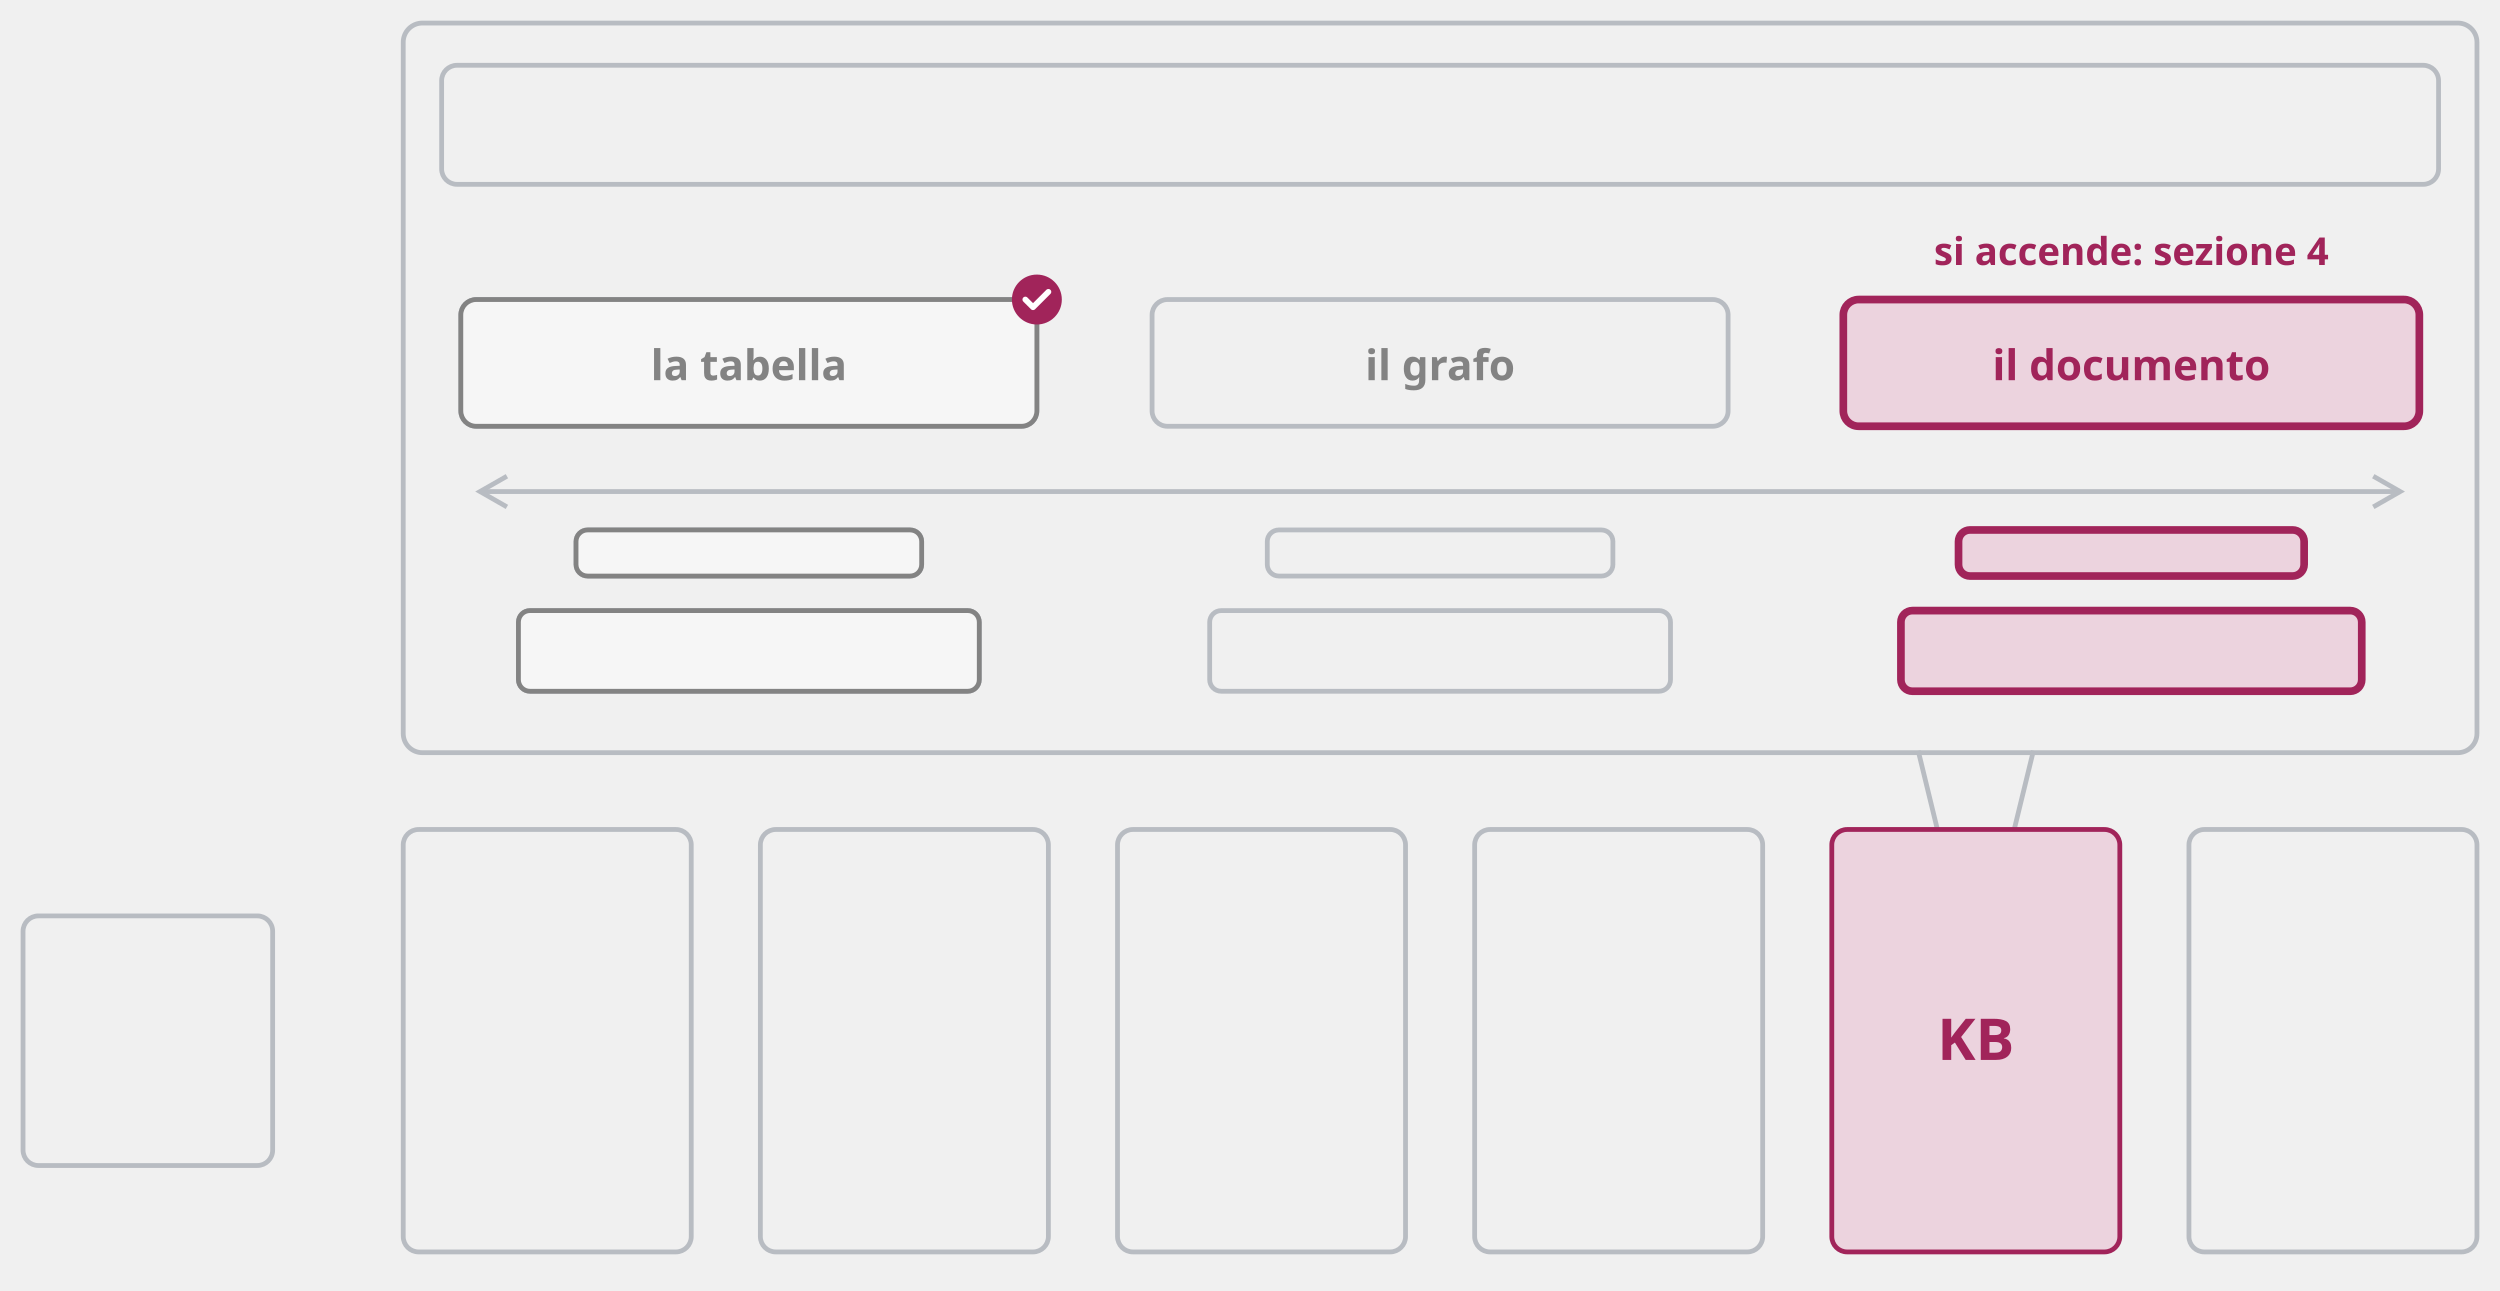
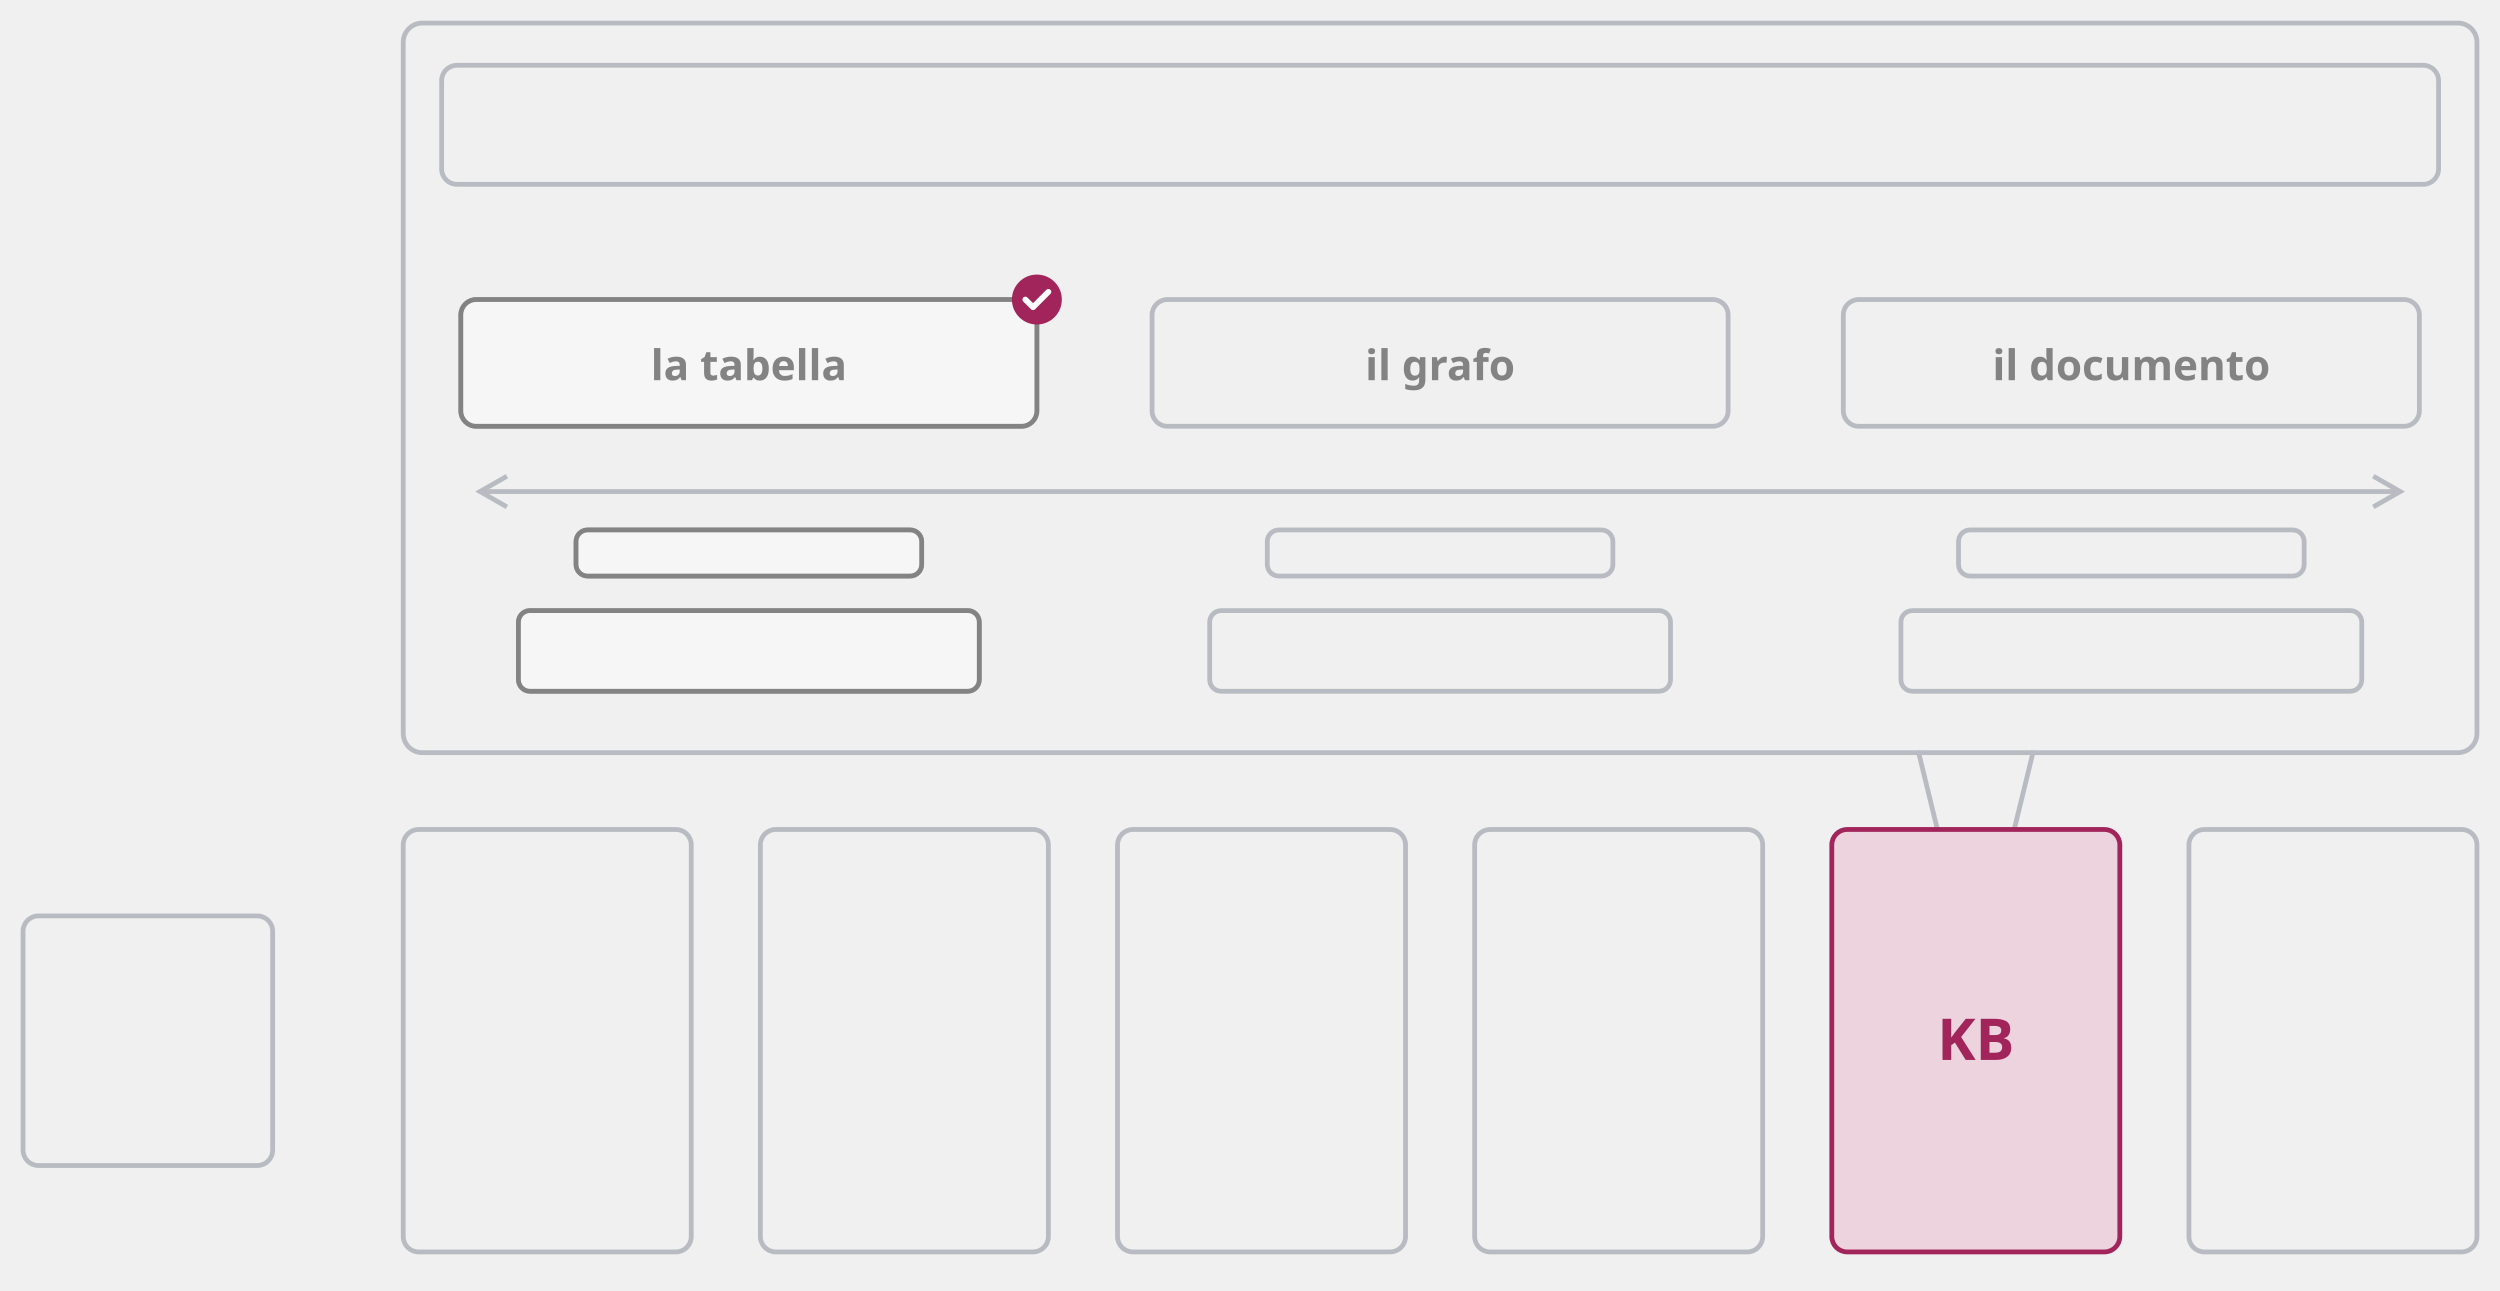
<svg xmlns="http://www.w3.org/2000/svg" viewBox="0 0 1302 672" width="1302" height="672" role="img">
  <g fill="none" stroke="#b8bcc2" stroke-width="2.5">
    <rect x="210" y="12" width="1080" height="380" rx="10" />
    <path d="M999 391 L1009 432" />
    <path d="M1059 391 L1049 432" />
    <rect x="230" y="34" width="1040" height="62" rx="8" />
    <rect x="240" y="156" width="300" height="66" rx="8" />
    <rect x="600" y="156" width="300" height="66" rx="8" />
    <rect x="960" y="156" width="300" height="66" rx="8" />
    <path d="M250 256 H1250" />
    <path d="M264 248 L250 256 L264 264" />
    <path d="M1236 248 L1250 256 L1236 264" />
    <rect x="300" y="276" width="180" height="24" rx="6" />
    <rect x="660" y="276" width="180" height="24" rx="6" />
    <rect x="1020" y="276" width="180" height="24" rx="6" />
    <rect x="270" y="318" width="240" height="42" rx="6" />
    <rect x="630" y="318" width="240" height="42" rx="6" />
    <rect x="990" y="318" width="240" height="42" rx="6" />
    <rect x="12" y="477" width="130" height="130" rx="8" />
    <rect x="210" y="432" width="150" height="220" rx="8" />
    <rect x="396" y="432" width="150" height="220" rx="8" />
    <rect x="582" y="432" width="150" height="220" rx="8" />
    <rect x="768" y="432" width="150" height="220" rx="8" />
    <rect x="1140" y="432" width="150" height="220" rx="8" />
  </g>
  <rect x="954" y="432" width="150" height="220" rx="8" fill="#ecd3de" stroke="#a1245a" stroke-width="2.5" />
  <text x="1029" y="552" text-anchor="middle" font-family="Poppins, system-ui, sans-serif" font-size="30" font-weight="700" fill="#a1245a">KB</text>
  <g fill="#f6f6f6" stroke="#838383" stroke-width="2.5">
    <rect x="240" y="156" width="300" height="66" rx="8" />
    <rect x="300" y="276" width="180" height="24" rx="6" />
    <rect x="270" y="318" width="240" height="42" rx="6" />
  </g>
-   <g fill="#ecd3de" stroke="#a1245a" stroke-width="4">
-     <rect x="960" y="156" width="300" height="66" rx="8" />
-     <rect x="1020" y="276" width="180" height="24" rx="6" />
-     <rect x="990" y="318" width="240" height="42" rx="6" />
-   </g>
  <g font-family="Poppins, system-ui, sans-serif" font-size="22" font-weight="600" text-anchor="middle">
    <text x="390" y="198" fill="#838383">la tabella</text>
    <text x="750" y="198" fill="#838383">il grafo</text>
-     <text x="1110" y="198" fill="#a1245a">il documento</text>
+     <text x="1110" y="198" fill="#838383">il documento</text>
  </g>
-   <text x="1110" y="138" text-anchor="middle" font-family="Poppins, system-ui, sans-serif" font-size="20" font-weight="700" fill="#a1245a">si accende: sezione 4</text>
  <g transform="translate(540 156)">
    <circle r="13" fill="#a1245a" />
    <path d="M-6 0 l4 4 l8 -8" fill="none" stroke="#ffffff" stroke-width="3" stroke-linecap="round" stroke-linejoin="round" />
  </g>
</svg>
